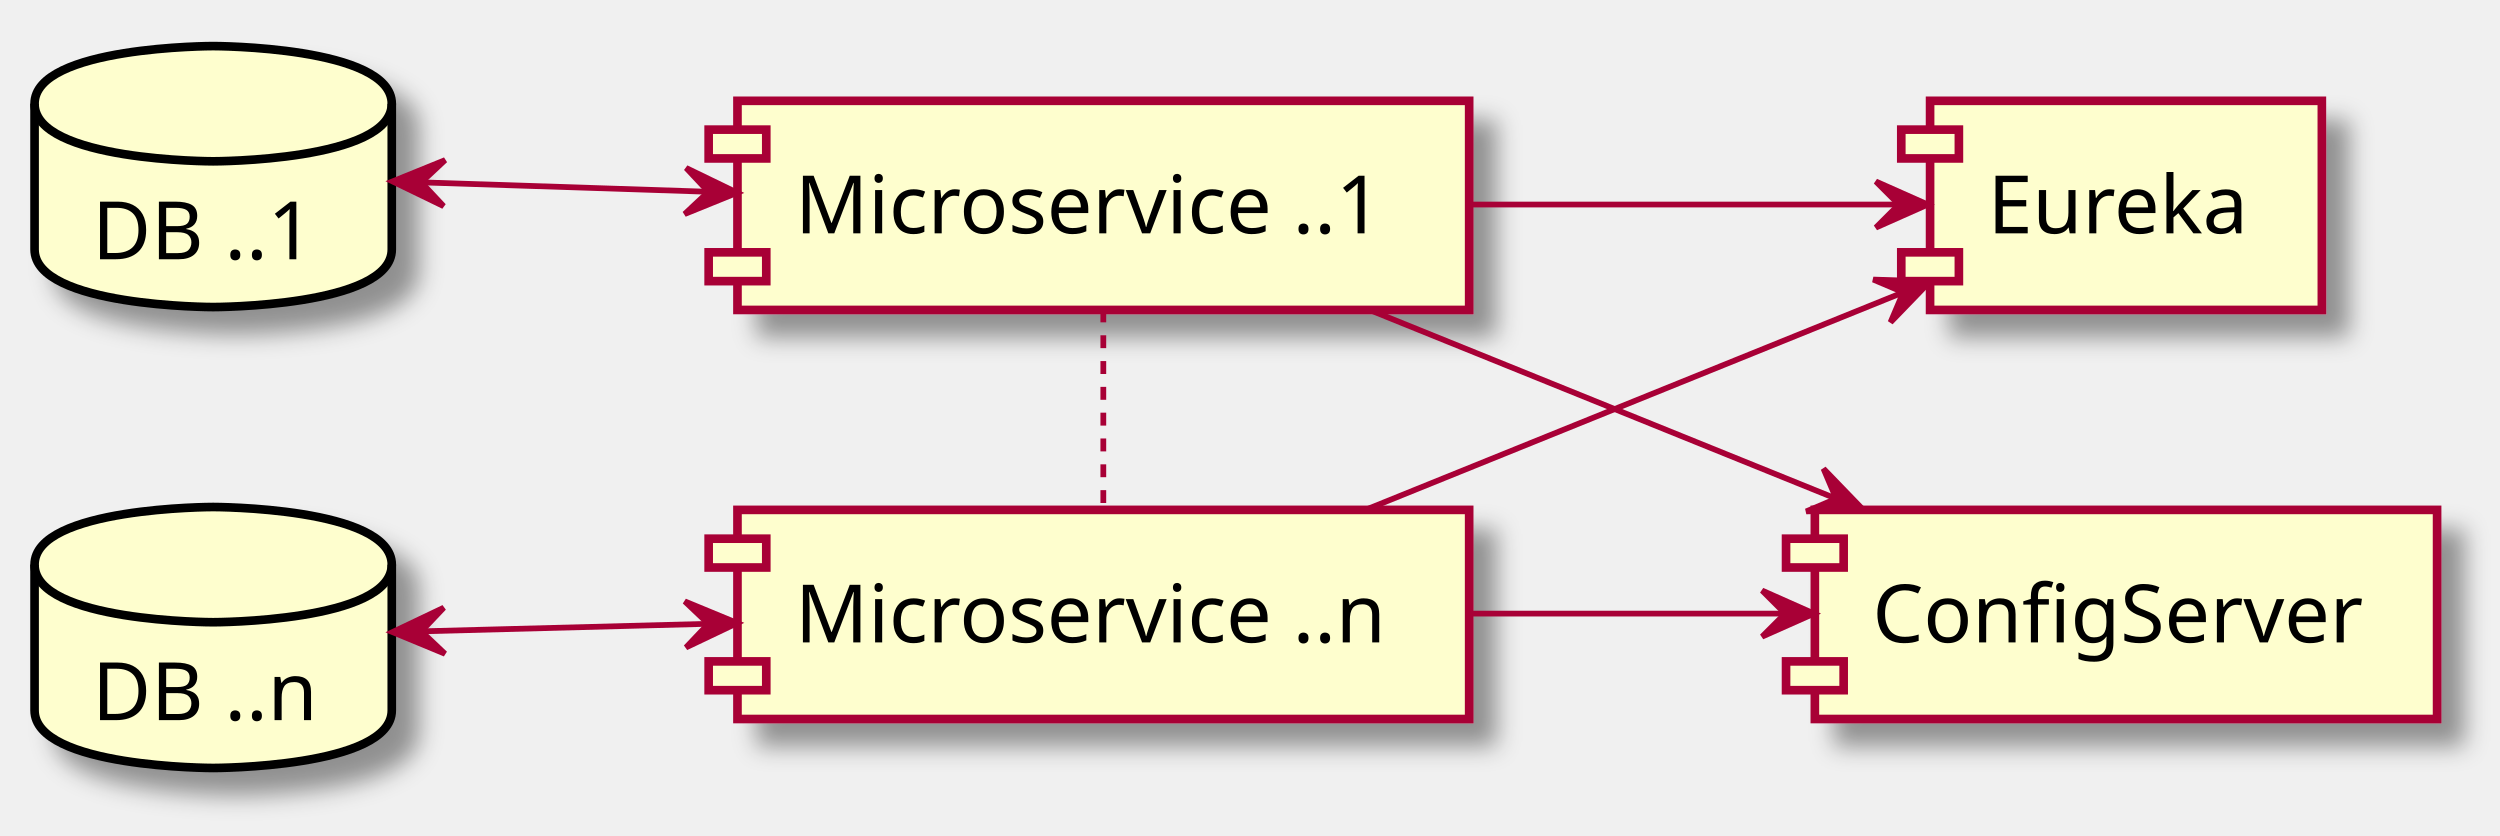
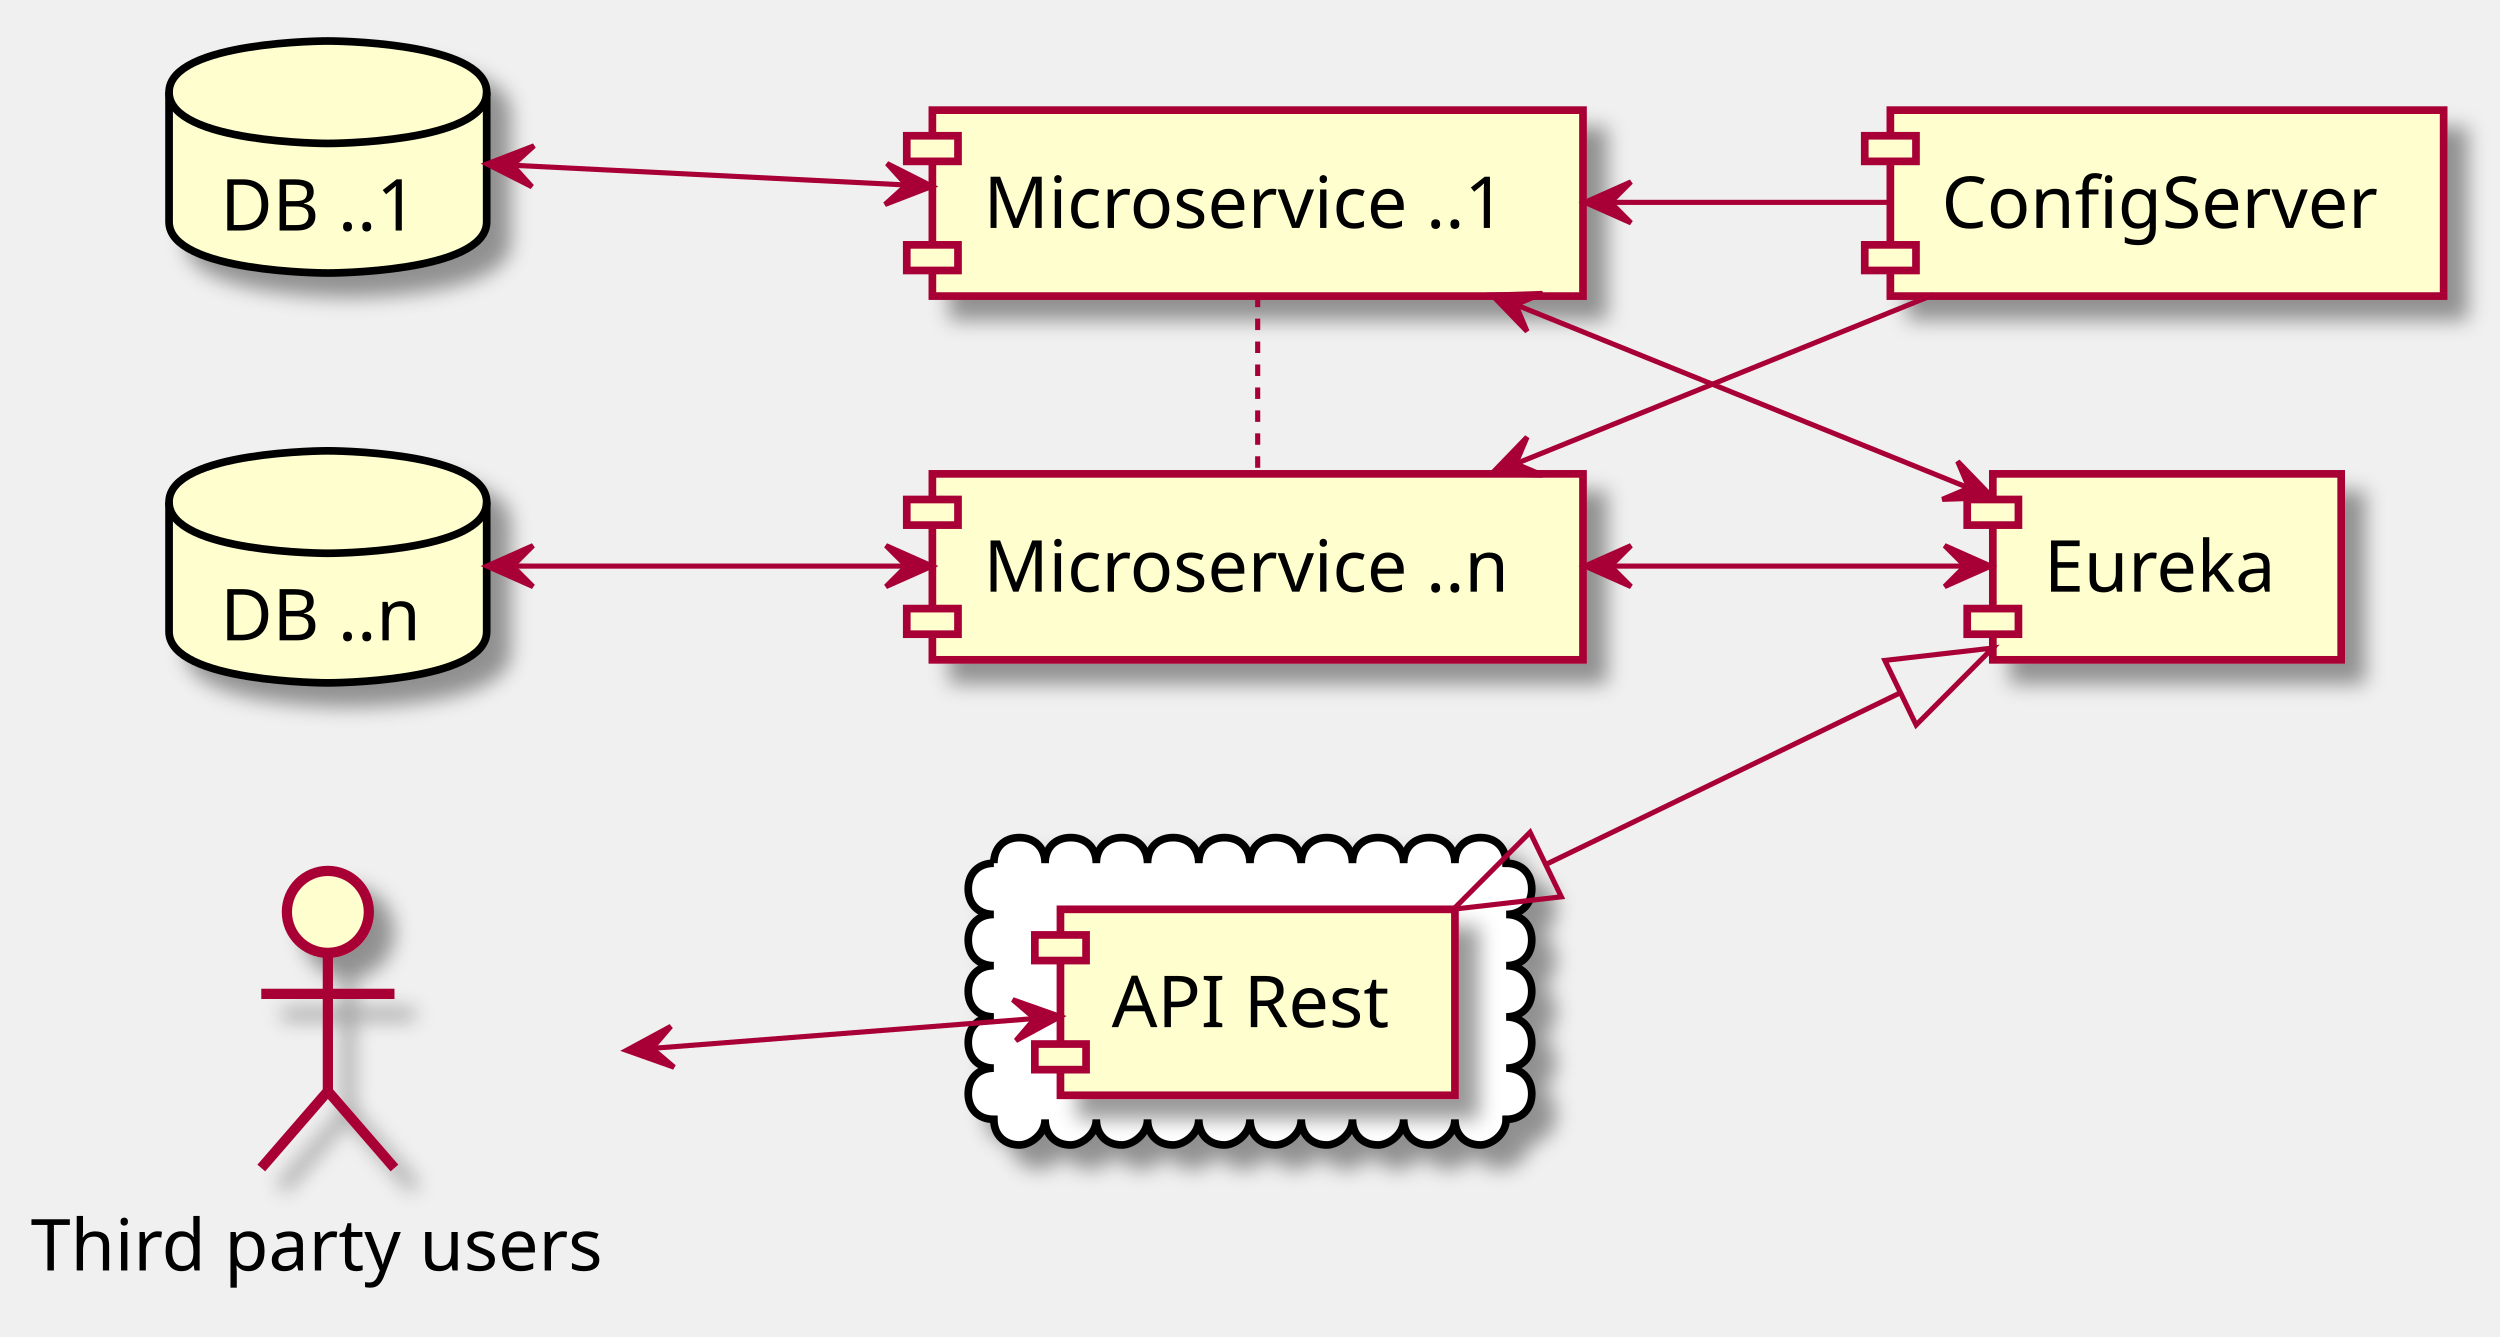
- <svg xmlns="http://www.w3.org/2000/svg" contentScriptType="application/ecmascript" contentStyleType="text/css" height="453.125px" preserveAspectRatio="none" style="width:1356px;height:453px;" version="1.1" viewBox="0 0 1356 453" width="1356.25px" zoomAndPan="magnify">
+ <svg xmlns="http://www.w3.org/2000/svg" contentScriptType="application/ecmascript" contentStyleType="text/css" height="815.625px" preserveAspectRatio="none" style="width:1525px;height:815px;" version="1.1" viewBox="0 0 1525 815" width="1525px" zoomAndPan="magnify">
  <defs>
-     <filter height="300%" id="fcrifmzrsildb" width="300%" x="-1" y="-1">
+     <filter height="300%" id="fejns8nqnz7du" width="300%" x="-1" y="-1">
      <feGaussianBlur result="blurOut" stdDeviation="6.25" />
      <feColorMatrix in="blurOut" result="blurOut2" type="matrix" values="0 0 0 0 0 0 0 0 0 0 0 0 0 0 0 0 0 0 .4 0" />
      <feOffset dx="12.5" dy="12.5" in="blurOut2" result="blurOut3" />
      <feBlend in="SourceGraphic" in2="blurOut3" mode="normal" />
    </filter>
  </defs>
  <g>
-     <path d="M18.75,56.25 C18.75,25 115.625,25 115.625,25 C115.625,25 212.5,25 212.5,56.25 L212.5,135.303 C212.5,166.553 115.625,166.553 115.625,166.553 C115.625,166.553 18.75,166.553 18.75,135.303 L18.75,56.25 " fill="#FEFECE" filter="url(#fcrifmzrsildb)" style="stroke: #000000; stroke-width: 4.688;" />
-     <path d="M18.75,56.25 C18.75,87.5 115.625,87.5 115.625,87.5 C115.625,87.5 212.5,87.5 212.5,56.25 " fill="none" style="stroke: #000000; stroke-width: 4.688;" />
-     <text fill="#000000" font-family="sans-serif" font-size="43.75" lengthAdjust="spacingAndGlyphs" textLength="131.25" x="50" y="140.61">DB ..1</text>
-     <path d="M18.75,306.25 C18.75,275 115.625,275 115.625,275 C115.625,275 212.5,275 212.5,306.25 L212.5,385.303 C212.5,416.553 115.625,416.553 115.625,416.553 C115.625,416.553 18.75,416.553 18.75,385.303 L18.75,306.25 " fill="#FEFECE" filter="url(#fcrifmzrsildb)" style="stroke: #000000; stroke-width: 4.688;" />
-     <path d="M18.75,306.25 C18.75,337.5 115.625,337.5 115.625,337.5 C115.625,337.5 212.5,337.5 212.5,306.25 " fill="none" style="stroke: #000000; stroke-width: 4.688;" />
-     <text fill="#000000" font-family="sans-serif" font-size="43.75" lengthAdjust="spacingAndGlyphs" textLength="131.25" x="50" y="390.61">DB ..n</text>
-     <rect fill="#FEFECE" filter="url(#fcrifmzrsildb)" height="113.428" style="stroke: #A80036; stroke-width: 4.688;" width="396.875" x="400" y="54.688" />
-     <rect fill="#FEFECE" height="15.625" style="stroke: #A80036; stroke-width: 4.688;" width="31.25" x="384.375" y="70.312" />
-     <rect fill="#FEFECE" height="15.625" style="stroke: #A80036; stroke-width: 4.688;" width="31.25" x="384.375" y="136.865" />
-     <text fill="#000000" font-family="sans-serif" font-size="43.75" lengthAdjust="spacingAndGlyphs" textLength="334.375" x="431.25" y="126.547">Microservice ..1</text>
-     <rect fill="#FEFECE" filter="url(#fcrifmzrsildb)" height="113.428" style="stroke: #A80036; stroke-width: 4.688;" width="396.875" x="400" y="276.562" />
-     <rect fill="#FEFECE" height="15.625" style="stroke: #A80036; stroke-width: 4.688;" width="31.25" x="384.375" y="292.188" />
-     <rect fill="#FEFECE" height="15.625" style="stroke: #A80036; stroke-width: 4.688;" width="31.25" x="384.375" y="358.74" />
-     <text fill="#000000" font-family="sans-serif" font-size="43.75" lengthAdjust="spacingAndGlyphs" textLength="334.375" x="431.25" y="348.422">Microservice ..n</text>
-     <rect fill="#FEFECE" filter="url(#fcrifmzrsildb)" height="113.428" style="stroke: #A80036; stroke-width: 4.688;" width="212.5" x="1046.875" y="54.688" />
-     <rect fill="#FEFECE" height="15.625" style="stroke: #A80036; stroke-width: 4.688;" width="31.25" x="1031.25" y="70.312" />
-     <rect fill="#FEFECE" height="15.625" style="stroke: #A80036; stroke-width: 4.688;" width="31.25" x="1031.25" y="136.865" />
-     <text fill="#000000" font-family="sans-serif" font-size="43.75" lengthAdjust="spacingAndGlyphs" textLength="150" x="1078.125" y="126.547">Eureka</text>
-     <rect fill="#FEFECE" filter="url(#fcrifmzrsildb)" height="113.428" style="stroke: #A80036; stroke-width: 4.688;" width="337.5" x="984.375" y="276.562" />
-     <rect fill="#FEFECE" height="15.625" style="stroke: #A80036; stroke-width: 4.688;" width="31.25" x="968.75" y="292.188" />
-     <rect fill="#FEFECE" height="15.625" style="stroke: #A80036; stroke-width: 4.688;" width="31.25" x="968.75" y="358.74" />
-     <text fill="#000000" font-family="sans-serif" font-size="43.75" lengthAdjust="spacingAndGlyphs" textLength="275" x="1015.625" y="348.422">ConfigServer</text>
-     <path d="M229.644,98.947 C275.549,100.453 330.389,102.25 383.459,103.992 " fill="none" id="db1-Microservice ..1" style="stroke: #A80036; stroke-width: 3.125;" />
-     <polygon fill="#A80036" points="399.859,104.529,372.16,91.112,384.243,104.016,371.339,116.098,399.859,104.529" style="stroke: #A80036; stroke-width: 3.125;" />
-     <polygon fill="#A80036" points="212.903,98.4,240.603,111.816,228.52,98.912,241.423,86.829,212.903,98.4" style="stroke: #A80036; stroke-width: 3.125;" />
-     <path d="M598.438,167.842 C598.438,204.053 598.438,240.265 598.438,276.477 " fill="none" id="Microservice ..1-Microservice ..n" style="stroke: #A80036; stroke-width: 3.125; stroke-dasharray: 7.0,7.0;" />
-     <path d="M1029.65,110.938 C961.816,110.938 875.409,110.938 798.013,110.938 " fill="none" id="Eureka-Microservice ..1" style="stroke: #A80036; stroke-width: 3.125;" />
-     <polygon fill="#A80036" points="1045.594,110.938,1017.469,98.438,1029.969,110.938,1017.469,123.438,1045.594,110.938" style="stroke: #A80036; stroke-width: 3.125;" />
-     <path d="M741.375,276.25 C831.378,239.839 947.041,193.046 1032.328,158.543 " fill="none" id="Microservice ..n-Eureka" style="stroke: #A80036; stroke-width: 3.125;" />
-     <polygon fill="#A80036" points="1046.812,152.683,1016.053,151.638,1032.327,158.54,1025.425,174.815,1046.812,152.683" style="stroke: #A80036; stroke-width: 3.125;" />
-     <path d="M995.731,270.402 C915.85,238.085 819.053,198.926 741.375,167.5 " fill="none" id="ConfigServer-Microservice ..1" style="stroke: #A80036; stroke-width: 3.125;" />
-     <polygon fill="#A80036" points="1010.444,276.353,989.062,254.215,995.96,270.492,979.683,277.39,1010.444,276.353" style="stroke: #A80036; stroke-width: 3.125;" />
-     <path d="M798.013,332.812 C853.163,332.812 912.891,332.812 967.212,332.812 " fill="none" id="Microservice ..n-ConfigServer" style="stroke: #A80036; stroke-width: 3.125;" />
-     <polygon fill="#A80036" points="983.888,332.812,955.763,320.312,968.263,332.812,955.763,345.312,983.888,332.812" style="stroke: #A80036; stroke-width: 3.125;" />
-     <path d="M229.644,342.404 C275.549,341.2 330.389,339.761 383.459,338.369 " fill="none" id="dbn-Microservice ..n" style="stroke: #A80036; stroke-width: 3.125;" />
-     <polygon fill="#A80036" points="399.859,337.939,371.416,326.183,384.24,338.35,372.073,351.174,399.859,337.939" style="stroke: #A80036; stroke-width: 3.125;" />
-     <polygon fill="#A80036" points="212.903,342.843,241.347,354.601,228.523,342.433,240.691,329.609,212.903,342.843" style="stroke: #A80036; stroke-width: 3.125;" />
+     <path d="M606.25,526.562 C606.25,517.188 612.5,510.938 621.875,510.938 C631.25,510.938 637.5,517.188 637.5,526.562 C637.5,517.188 643.75,510.938 653.125,510.938 C662.5,510.938 668.75,517.188 668.75,526.562 C668.75,517.188 675,510.938 684.375,510.938 C693.75,510.938 700,517.188 700,526.562 C700,517.188 706.25,510.938 715.625,510.938 C725,510.938 731.25,517.188 731.25,526.562 C731.25,517.188 737.5,510.938 746.875,510.938 C756.25,510.938 762.5,517.188 762.5,526.562 C762.5,517.188 768.75,510.938 778.125,510.938 C787.5,510.938 793.75,517.188 793.75,526.562 C793.75,517.188 800,510.938 809.375,510.938 C818.75,510.938 825,517.188 825,526.562 C825,517.188 831.25,510.938 840.625,510.938 C850,510.938 856.25,517.188 856.25,526.562 C856.25,517.188 862.5,510.938 871.875,510.938 C881.25,510.938 887.5,517.188 887.5,526.562 C887.5,517.188 893.75,510.938 903.125,510.938 C912.5,510.938 918.75,517.188 918.75,526.562 C928.125,526.562 934.375,532.812 934.375,542.188 C934.375,551.562 928.125,557.812 918.75,557.812 C928.125,557.812 934.375,564.062 934.375,573.438 C934.375,582.812 928.125,589.062 918.75,589.062 C928.125,589.062 934.375,595.312 934.375,604.688 C934.375,614.062 928.125,620.312 918.75,620.312 C928.125,620.312 934.375,626.562 934.375,635.938 C934.375,645.312 928.125,651.562 918.75,651.562 C928.125,651.562 934.375,657.812 934.375,667.188 C934.375,676.562 928.125,682.812 918.75,682.812 C918.75,692.188 909.375,698.438 903.125,698.438 C893.75,698.438 887.5,692.188 887.5,682.812 C887.5,692.188 878.125,698.438 871.875,698.438 C862.5,698.438 856.25,692.188 856.25,682.812 C856.25,692.188 846.875,698.438 840.625,698.438 C831.25,698.438 825,692.188 825,682.812 C825,692.188 815.625,698.438 809.375,698.438 C800,698.438 793.75,692.188 793.75,682.812 C793.75,692.188 784.375,698.438 778.125,698.438 C768.75,698.438 762.5,692.188 762.5,682.812 C762.5,692.188 753.125,698.438 746.875,698.438 C737.5,698.438 731.25,692.188 731.25,682.812 C731.25,692.188 721.875,698.438 715.625,698.438 C706.25,698.438 700,692.188 700,682.812 C700,692.188 690.625,698.438 684.375,698.438 C675,698.438 668.75,692.188 668.75,682.812 C668.75,692.188 659.375,698.438 653.125,698.438 C643.75,698.438 637.5,692.188 637.5,682.812 C637.5,692.188 628.125,698.438 621.875,698.438 C612.5,698.438 606.25,692.188 606.25,682.812 C596.875,682.812 590.625,676.562 590.625,667.188 C590.625,657.812 596.875,651.562 606.25,651.562 C596.875,651.562 590.625,645.312 590.625,635.938 C590.625,626.562 596.875,620.312 606.25,620.312 C596.875,620.312 590.625,614.062 590.625,604.688 C590.625,595.312 596.875,589.062 606.25,589.062 C596.875,589.062 590.625,582.812 590.625,573.438 C590.625,564.062 596.875,557.812 606.25,557.812 C596.875,557.812 590.625,551.562 590.625,542.188 C590.625,532.812 596.875,526.562 606.25,526.562 " fill="#FFFFFF" filter="url(#fejns8nqnz7du)" style="stroke: #000000; stroke-width: 4.688;" />
+     <rect fill="#FEFECE" filter="url(#fejns8nqnz7du)" height="113.428" style="stroke: #A80036; stroke-width: 4.688;" width="240.625" x="646.875" y="554.688" />
+     <rect fill="#FEFECE" height="15.625" style="stroke: #A80036; stroke-width: 4.688;" width="31.25" x="631.25" y="570.312" />
+     <rect fill="#FEFECE" height="15.625" style="stroke: #A80036; stroke-width: 4.688;" width="31.25" x="631.25" y="636.865" />
+     <text fill="#000000" font-family="sans-serif" font-size="43.75" lengthAdjust="spacingAndGlyphs" textLength="178.125" x="678.125" y="626.547">API Rest</text>
+     <ellipse cx="200" cy="556.25" fill="#FEFECE" filter="url(#fejns8nqnz7du)" rx="25" ry="25" style="stroke: #A80036; stroke-width: 6.25;" />
+     <path d="M200,581.25 L200,665.625 M159.375,606.25 L240.625,606.25 M200,665.625 L159.375,712.5 M200,665.625 L240.625,712.5 " fill="none" filter="url(#fejns8nqnz7du)" style="stroke: #A80036; stroke-width: 6.25;" />
+     <text fill="#000000" font-family="sans-serif" font-size="43.75" lengthAdjust="spacingAndGlyphs" textLength="362.5" x="18.75" y="774.985">Third party users</text>
+     <path d="M103.125,56.25 C103.125,25 200,25 200,25 C200,25 296.875,25 296.875,56.25 L296.875,135.303 C296.875,166.553 200,166.553 200,166.553 C200,166.553 103.125,166.553 103.125,135.303 L103.125,56.25 " fill="#FEFECE" filter="url(#fejns8nqnz7du)" style="stroke: #000000; stroke-width: 4.688;" />
+     <path d="M103.125,56.25 C103.125,87.5 200,87.5 200,87.5 C200,87.5 296.875,87.5 296.875,56.25 " fill="none" style="stroke: #000000; stroke-width: 4.688;" />
+     <text fill="#000000" font-family="sans-serif" font-size="43.75" lengthAdjust="spacingAndGlyphs" textLength="131.25" x="134.375" y="140.61">DB ..1</text>
+     <path d="M103.125,306.25 C103.125,275 200,275 200,275 C200,275 296.875,275 296.875,306.25 L296.875,385.303 C296.875,416.553 200,416.553 200,416.553 C200,416.553 103.125,416.553 103.125,385.303 L103.125,306.25 " fill="#FEFECE" filter="url(#fejns8nqnz7du)" style="stroke: #000000; stroke-width: 4.688;" />
+     <path d="M103.125,306.25 C103.125,337.5 200,337.5 200,337.5 C200,337.5 296.875,337.5 296.875,306.25 " fill="none" style="stroke: #000000; stroke-width: 4.688;" />
+     <text fill="#000000" font-family="sans-serif" font-size="43.75" lengthAdjust="spacingAndGlyphs" textLength="131.25" x="134.375" y="390.61">DB ..n</text>
+     <rect fill="#FEFECE" filter="url(#fejns8nqnz7du)" height="113.428" style="stroke: #A80036; stroke-width: 4.688;" width="396.875" x="568.75" y="67.188" />
+     <rect fill="#FEFECE" height="15.625" style="stroke: #A80036; stroke-width: 4.688;" width="31.25" x="553.125" y="82.812" />
+     <rect fill="#FEFECE" height="15.625" style="stroke: #A80036; stroke-width: 4.688;" width="31.25" x="553.125" y="149.365" />
+     <text fill="#000000" font-family="sans-serif" font-size="43.75" lengthAdjust="spacingAndGlyphs" textLength="334.375" x="600" y="139.047">Microservice ..1</text>
+     <rect fill="#FEFECE" filter="url(#fejns8nqnz7du)" height="113.428" style="stroke: #A80036; stroke-width: 4.688;" width="396.875" x="568.75" y="289.062" />
+     <rect fill="#FEFECE" height="15.625" style="stroke: #A80036; stroke-width: 4.688;" width="31.25" x="553.125" y="304.688" />
+     <rect fill="#FEFECE" height="15.625" style="stroke: #A80036; stroke-width: 4.688;" width="31.25" x="553.125" y="371.24" />
+     <text fill="#000000" font-family="sans-serif" font-size="43.75" lengthAdjust="spacingAndGlyphs" textLength="334.375" x="600" y="360.922">Microservice ..n</text>
+     <rect fill="#FEFECE" filter="url(#fejns8nqnz7du)" height="113.428" style="stroke: #A80036; stroke-width: 4.688;" width="212.5" x="1215.625" y="289.062" />
+     <rect fill="#FEFECE" height="15.625" style="stroke: #A80036; stroke-width: 4.688;" width="31.25" x="1200" y="304.688" />
+     <rect fill="#FEFECE" height="15.625" style="stroke: #A80036; stroke-width: 4.688;" width="31.25" x="1200" y="371.24" />
+     <text fill="#000000" font-family="sans-serif" font-size="43.75" lengthAdjust="spacingAndGlyphs" textLength="150" x="1246.875" y="360.922">Eureka</text>
+     <rect fill="#FEFECE" filter="url(#fejns8nqnz7du)" height="113.428" style="stroke: #A80036; stroke-width: 4.688;" width="337.5" x="1153.125" y="67.188" />
+     <rect fill="#FEFECE" height="15.625" style="stroke: #A80036; stroke-width: 4.688;" width="31.25" x="1137.5" y="82.812" />
+     <rect fill="#FEFECE" height="15.625" style="stroke: #A80036; stroke-width: 4.688;" width="31.25" x="1137.5" y="149.365" />
+     <text fill="#000000" font-family="sans-serif" font-size="43.75" lengthAdjust="spacingAndGlyphs" textLength="275" x="1184.375" y="139.047">ConfigServer</text>
+     <path d="M313.059,100.825 C381.166,104.241 470.903,108.737 552.381,112.825 " fill="none" id="db1-Microservice ..1" style="stroke: #A80036; stroke-width: 3.125;" />
+     <polygon fill="#A80036" points="568.559,113.634,541.095,99.744,552.954,112.853,539.845,124.713,568.559,113.634" style="stroke: #A80036; stroke-width: 3.125;" />
+     <polygon fill="#A80036" points="297.013,100.019,324.477,113.912,312.619,100.802,325.729,88.944,297.013,100.019" style="stroke: #A80036; stroke-width: 3.125;" />
+     <path d="M767.188,180.341 C767.188,216.553 767.188,252.766 767.188,288.978 " fill="none" id="Microservice ..1-Microservice ..n" style="stroke: #A80036; stroke-width: 3.125; stroke-dasharray: 7.0,7.0;" />
+     <path d="M1200.825,297.606 C1120.147,264.966 1012.375,221.366 924.844,185.953 " fill="none" id="Eureka-Microservice ..1" style="stroke: #A80036; stroke-width: 3.125;" />
+     <polygon fill="#A80036" points="910.125,180,931.506,202.139,924.609,185.862,940.885,178.965,910.125,180" style="stroke: #A80036; stroke-width: 3.125;" />
+     <polygon fill="#A80036" points="1215.562,303.569,1194.174,281.438,1201.077,297.712,1184.803,304.615,1215.562,303.569" style="stroke: #A80036; stroke-width: 3.125;" />
+     <path d="M982.553,345.312 C1055.825,345.312 1135.325,345.312 1198.616,345.312 " fill="none" id="Microservice ..n-Eureka" style="stroke: #A80036; stroke-width: 3.125;" />
+     <polygon fill="#A80036" points="1214.344,345.312,1186.219,332.812,1198.719,345.312,1186.219,357.812,1214.344,345.312" style="stroke: #A80036; stroke-width: 3.125;" />
+     <polygon fill="#A80036" points="966.763,345.312,994.888,357.812,982.388,345.312,994.888,332.812,966.763,345.312" style="stroke: #A80036; stroke-width: 3.125;" />
+     <path d="M1152.638,123.438 C1099.081,123.438 1038.978,123.438 982.566,123.438 " fill="none" id="ConfigServer-Microservice ..1" style="stroke: #A80036; stroke-width: 3.125;" />
+     <polygon fill="#A80036" points="966.763,123.438,994.888,135.938,982.388,123.438,994.888,110.938,966.763,123.438" style="stroke: #A80036; stroke-width: 3.125;" />
+     <path d="M924.844,282.797 C1004.763,250.463 1101.556,211.306 1179.194,179.897 " fill="none" id="Microservice ..n-ConfigServer" style="stroke: #A80036; stroke-width: 3.125;" />
+     <polygon fill="#A80036" points="910.125,288.75,940.885,289.785,924.609,282.888,931.506,266.611,910.125,288.75" style="stroke: #A80036; stroke-width: 3.125;" />
+     <path d="M313.059,345.312 C381.166,345.312 470.903,345.312 552.381,345.312 " fill="none" id="dbn-Microservice ..n" style="stroke: #A80036; stroke-width: 3.125;" />
+     <polygon fill="#A80036" points="568.559,345.312,540.434,332.812,552.934,345.312,540.434,357.812,568.559,345.312" style="stroke: #A80036; stroke-width: 3.125;" />
+     <polygon fill="#A80036" points="297.013,345.312,325.138,357.812,312.638,345.312,325.138,332.812,297.013,345.312" style="stroke: #A80036; stroke-width: 3.125;" />
+     <path d="M943.869,526.879 C1012.628,493.576 1091.194,455.525 1158.581,422.887 " fill="none" id="I-Eureka" style="stroke: #A80036; stroke-width: 3.125;" />
+     <polygon fill="none" points="1149.769,402.85,1215.553,395.294,1168.838,442.225,1149.769,402.85" style="stroke: #A80036; stroke-width: 3.125;" />
+     <polygon fill="none" points="952.406,547.049,886.622,554.605,933.337,507.674,952.406,547.049" style="stroke: #A80036; stroke-width: 3.125;" />
+     <path d="M398.547,639.446 C475.166,633.47 561.134,626.765 630.441,621.359 " fill="none" id="U-I" style="stroke: #A80036; stroke-width: 3.125;" />
+     <polygon fill="#A80036" points="646.775,620.085,617.761,609.817,631.198,621.304,619.711,634.741,646.775,620.085" style="stroke: #A80036; stroke-width: 3.125;" />
+     <polygon fill="#A80036" points="382.15,640.724,411.161,651.001,397.728,639.51,409.219,626.077,382.15,640.724" style="stroke: #A80036; stroke-width: 3.125;" />
  </g>
</svg>
